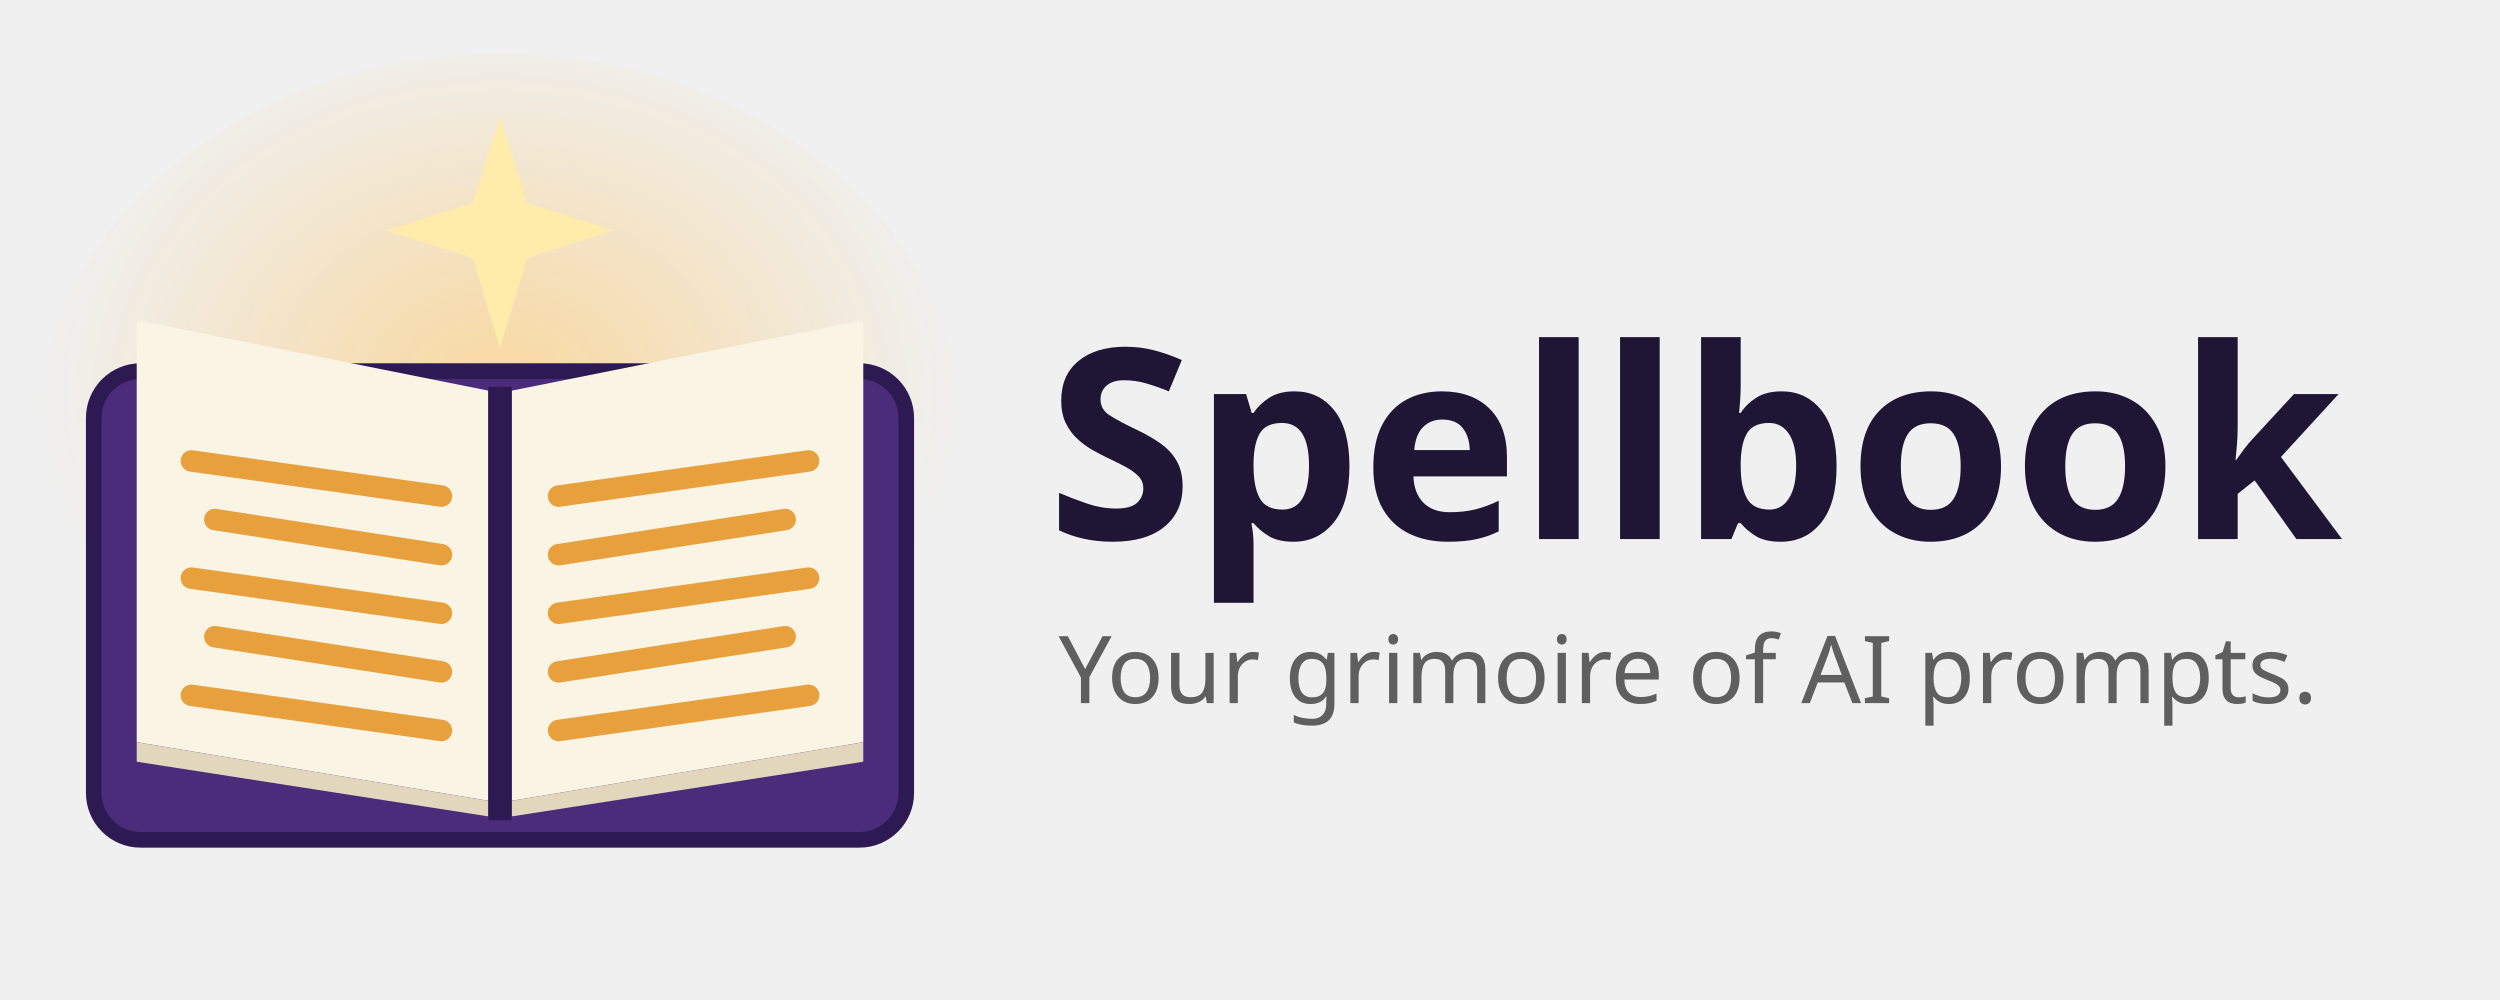
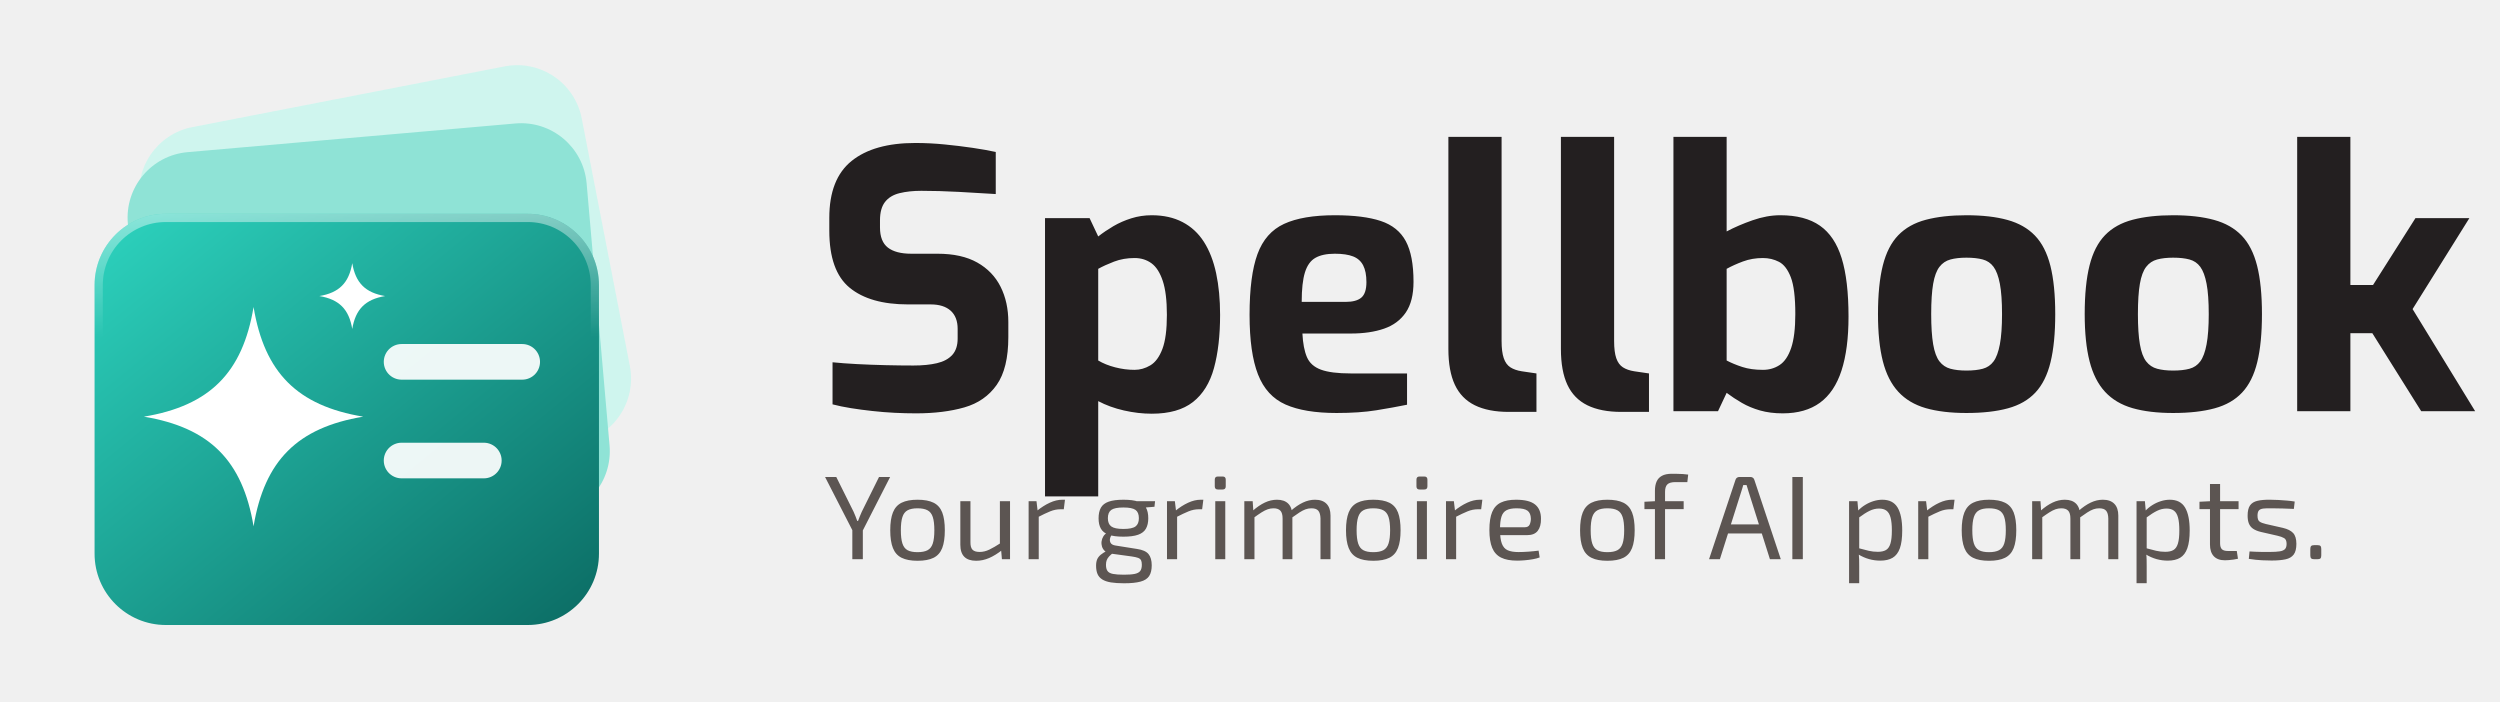
- <svg xmlns="http://www.w3.org/2000/svg" width="640" height="256" viewBox="0 0 640 256" role="img" aria-labelledby="t d">
-   <defs>
-     <radialGradient id="glow" cx="50%" cy="45%" r="50%">
-       <stop offset="0%" stop-color="#FFC45C" stop-opacity="0.55" />
-       <stop offset="100%" stop-color="#FFC45C" stop-opacity="0" />
-     </radialGradient>
-   </defs>
-   <g transform="translate(0,0)">
-     <ellipse cx="128" cy="110" rx="118" ry="96" fill="url(#glow)" />
-     <rect x="24" y="95" width="208" height="120" rx="12" fill="#4A2C7A" stroke="#2E1A52" stroke-width="4" />
-     <polygon points="35,82 125,100 125,205 35,190" fill="#FAF4E4" />
-     <polygon points="221,82 131,100 131,205 221,190" fill="#FAF4E4" />
-     <polygon points="35,190 125,205 125,209 35,195" fill="#E2D6BC" />
-     <polygon points="221,190 131,205 131,209 221,195" fill="#E2D6BC" />
-     <rect x="125" y="99" width="6" height="111" fill="#2E1A52" />
-     <line x1="49" y1="118" x2="113" y2="127" stroke="#E8A03C" stroke-width="5.5" stroke-linecap="round" />
-     <line x1="207" y1="118" x2="143" y2="127" stroke="#E8A03C" stroke-width="5.5" stroke-linecap="round" />
-     <line x1="55" y1="133" x2="113" y2="142" stroke="#E8A03C" stroke-width="5.5" stroke-linecap="round" />
-     <line x1="201" y1="133" x2="143" y2="142" stroke="#E8A03C" stroke-width="5.5" stroke-linecap="round" />
-     <line x1="49" y1="148" x2="113" y2="157" stroke="#E8A03C" stroke-width="5.5" stroke-linecap="round" />
-     <line x1="207" y1="148" x2="143" y2="157" stroke="#E8A03C" stroke-width="5.5" stroke-linecap="round" />
-     <line x1="55" y1="163" x2="113" y2="172" stroke="#E8A03C" stroke-width="5.5" stroke-linecap="round" />
-     <line x1="201" y1="163" x2="143" y2="172" stroke="#E8A03C" stroke-width="5.5" stroke-linecap="round" />
-     <line x1="49" y1="178" x2="113" y2="187" stroke="#E8A03C" stroke-width="5.5" stroke-linecap="round" />
-     <line x1="207" y1="178" x2="143" y2="187" stroke="#E8A03C" stroke-width="5.5" stroke-linecap="round" />
-     <polygon points="128,30 135,52 157,59 135,66 128,89 121,66 99,59 121,52" fill="#FFECAA" />
+ <svg xmlns="http://www.w3.org/2000/svg" width="456" height="128" viewBox="0 0 911 256" role="img">
+   <g>
+     <defs>
+       <linearGradient id="bn-teal" x1="0" y1="0" x2="1" y2="1">
+         <stop offset="0" stop-color="#2DD4BF" />
+         <stop offset="1" stop-color="#0B6B63" />
+       </linearGradient>
+       <linearGradient id="bn-edge" x1="0" y1="78" x2="0" y2="228" gradientUnits="userSpaceOnUse">
+         <stop offset="0" stop-color="#FFFFFF" stop-opacity=".45" />
+         <stop offset=".3" stop-color="#FFFFFF" stop-opacity="0" />
+       </linearGradient>
+     </defs>
+     <rect x="58" y="34" width="164" height="140" rx="24" transform="rotate(-11 140 104)" fill="#CFF5EE" />
+     <rect x="50" y="50" width="168" height="144" rx="24" transform="rotate(-5 134 122)" fill="#8FE3D6" />
+     <rect x="34" y="78" width="184" height="150" rx="26" fill="url(#bn-teal)" />
+     <rect x="35.5" y="79.5" width="181" height="147" rx="24.5" fill="none" stroke="url(#bn-edge)" stroke-width="3" />
+     <path d="M146 132 H190 M146 168 H176" stroke="#FFFFFF" stroke-opacity=".92" stroke-width="13" stroke-linecap="round" fill="none" />
+     <path d="M92 112 C96 136 108 148 132 152 C108 156 96 168 92 192 C88 168 76 156 52 152 C76 148 88 136 92 112Z" fill="#FFFFFF" />
+     <path d="M128 96 C129.2 103.2 132.8 106.8 140 108 C132.8 109.2 129.2 112.8 128 120 C126.8 112.8 123.2 109.2 116 108 C123.2 106.8 126.8 103.2 128 96Z" fill="#FFFFFF" />
  </g>
-   <text x="268" y="138" font-family="Segoe UI Variable Display, Segoe UI, system-ui, sans-serif" font-size="68" font-weight="600" fill="#1F1534">Spellbook</text>
-   <text x="271" y="180" font-family="Segoe UI Variable Text, Segoe UI, system-ui, sans-serif" font-size="24" fill="#5F5F5F">Your grimoire of AI prompts.</text>
+   <path d="M333.64 150.79Q329.84 150.79 325.84 150.59Q321.84 150.39 317.7 149.93Q313.57 149.48 309.9 148.89Q306.23 148.3 303.21 147.51V132.16Q307.15 132.56 312.13 132.82Q317.11 133.08 322.49 133.21Q327.87 133.34 332.72 133.34Q337.7 133.34 341.31 132.49Q344.92 131.64 346.89 129.48Q348.85 127.31 348.85 123.51V119.97Q348.85 115.64 346.3 113.34Q343.74 111.05 339.02 111.05H330.75Q316.85 111.05 309.44 104.95Q302.03 98.85 302.03 84.16V79.44Q302.03 65.28 310.16 58.72Q318.3 52.16 333.38 52.16Q338.75 52.16 344.07 52.69Q349.38 53.21 354.3 53.93Q359.21 54.66 362.75 55.44V70.79Q356.72 70.39 349.31 70Q341.9 69.61 335.61 69.61Q331.15 69.61 327.67 70.46Q324.2 71.31 322.36 73.67Q320.52 76.03 320.52 80.36V82.98Q320.52 88.1 323.41 90.33Q326.3 92.56 331.93 92.56H341.51Q350.3 92.56 356 95.77Q361.7 98.98 364.52 104.62Q367.34 110.26 367.34 117.48V122.98Q367.34 134.39 363.08 140.43Q358.82 146.46 351.28 148.62Q343.74 150.79 333.64 150.79ZM380.72 181.08V79.57H396.98L400.13 86.26Q402.62 84.3 405.64 82.52Q408.66 80.75 412.2 79.64Q415.74 78.52 419.67 78.52Q426.1 78.52 430.89 81.02Q435.67 83.51 438.69 88.23Q441.7 92.95 443.15 99.7Q444.59 106.46 444.59 114.85Q444.59 126.13 442.36 134.26Q440.13 142.39 434.69 146.66Q429.25 150.92 419.67 150.92Q414.69 150.92 409.51 149.74Q404.33 148.56 400.13 146.33V181.08ZM413.38 134.92Q416.39 134.92 419.15 133.28Q421.9 131.64 423.54 127.31Q425.18 122.98 425.18 114.85Q425.18 106.98 423.67 102.46Q422.16 97.93 419.54 96.03Q416.92 94.13 413.38 94.13Q409.31 94.13 405.9 95.44Q402.49 96.75 400.13 98.07V131.51Q402.75 133.08 406.3 134Q409.84 134.92 413.38 134.92ZM487.08 150.66Q475.41 150.66 468.46 147.57Q461.51 144.49 458.43 136.62Q455.34 128.75 455.34 114.85Q455.34 100.56 458.23 92.69Q461.11 84.82 467.93 81.67Q474.75 78.52 486.43 78.52Q496.92 78.52 503.21 80.62Q509.51 82.72 512.33 87.97Q515.15 93.21 515.15 102.79Q515.15 109.87 512.33 114Q509.51 118.13 504.39 119.9Q499.28 121.67 492.33 121.67H474.62Q474.89 127.05 476.26 130.26Q477.64 133.48 481.38 134.85Q485.11 136.23 492.2 136.23H512.79V147.64Q507.67 148.69 501.57 149.67Q495.48 150.66 487.08 150.66ZM474.36 110.13H490.36Q494.3 110.13 496.13 108.56Q497.97 106.98 497.97 102.92Q497.97 99.11 496.79 96.82Q495.61 94.52 493.11 93.54Q490.62 92.56 486.43 92.56Q481.97 92.56 479.34 94.07Q476.72 95.57 475.54 99.38Q474.36 103.18 474.36 110.13ZM549.9 150.26Q542.43 150.26 537.51 147.84Q532.59 145.41 530.23 140.36Q527.87 135.31 527.87 127.31V49.93H547.28V124.43Q547.28 128.36 548.07 130.66Q548.85 132.95 550.49 134Q552.13 135.05 554.62 135.44L560 136.23V150.26ZM590.95 150.26Q583.48 150.26 578.56 147.84Q573.64 145.41 571.28 140.36Q568.92 135.31 568.92 127.31V49.93H588.33V124.43Q588.33 128.36 589.11 130.66Q589.9 132.95 591.54 134Q593.18 135.05 595.67 135.44L601.05 136.23V150.26ZM649.84 150.79Q645.25 150.79 641.57 149.74Q637.9 148.69 634.95 146.98Q632 145.28 629.38 143.31L626.23 150H609.97V49.93H629.38V84.43Q633.57 82.2 638.82 80.36Q644.07 78.52 648.92 78.52Q657.97 78.52 663.41 82.33Q668.85 86.13 671.34 94.2Q673.84 102.26 673.84 115.51Q673.84 127.31 671.28 135.18Q668.72 143.05 663.41 146.92Q658.1 150.79 649.84 150.79ZM642.62 134.92Q646.03 134.92 648.72 133.15Q651.41 131.38 652.92 126.92Q654.43 122.46 654.43 114.59Q654.43 105.41 652.79 101.15Q651.15 96.89 648.46 95.51Q645.77 94.13 642.62 94.13Q638.69 94.13 635.34 95.38Q632 96.62 629.38 98.07V131.51Q631.87 132.82 635.08 133.87Q638.3 134.92 642.62 134.92ZM716.85 150.66Q708.2 150.66 702.03 148.89Q695.87 147.11 692 142.92Q688.13 138.72 686.36 131.77Q684.59 124.82 684.59 114.59Q684.59 103.84 686.36 96.82Q688.13 89.8 692 85.8Q695.87 81.8 702.1 80.16Q708.33 78.52 716.85 78.52Q725.64 78.52 731.8 80.23Q737.97 81.93 741.84 85.93Q745.7 89.93 747.48 96.95Q749.25 103.97 749.25 114.59Q749.25 125.08 747.54 132.1Q745.84 139.11 742.03 143.18Q738.23 147.25 732 148.95Q725.77 150.66 716.85 150.66ZM716.85 135.18Q720.39 135.18 722.82 134.52Q725.25 133.87 726.75 131.84Q728.26 129.8 729.05 125.61Q729.84 121.41 729.84 114.59Q729.84 107.64 729.05 103.51Q728.26 99.38 726.75 97.34Q725.25 95.31 722.82 94.66Q720.39 94 716.85 94Q713.44 94 711.02 94.66Q708.59 95.31 707.02 97.34Q705.44 99.38 704.72 103.51Q704 107.64 704 114.59Q704 121.41 704.72 125.61Q705.44 129.8 707.02 131.84Q708.59 133.87 711.02 134.52Q713.44 135.18 716.85 135.18ZM792.26 150.66Q783.61 150.66 777.44 148.89Q771.28 147.11 767.41 142.92Q763.54 138.72 761.77 131.77Q760 124.82 760 114.59Q760 103.84 761.77 96.82Q763.54 89.8 767.41 85.8Q771.28 81.8 777.51 80.16Q783.74 78.52 792.26 78.52Q801.05 78.52 807.21 80.23Q813.38 81.93 817.25 85.93Q821.11 89.93 822.89 96.95Q824.66 103.97 824.66 114.59Q824.66 125.08 822.95 132.1Q821.25 139.11 817.44 143.18Q813.64 147.25 807.41 148.95Q801.18 150.66 792.26 150.66ZM792.26 135.18Q795.8 135.18 798.23 134.52Q800.66 133.87 802.16 131.84Q803.67 129.8 804.46 125.61Q805.25 121.41 805.25 114.59Q805.25 107.64 804.46 103.51Q803.67 99.38 802.16 97.34Q800.66 95.31 798.23 94.66Q795.8 94 792.26 94Q788.85 94 786.43 94.66Q784 95.31 782.43 97.34Q780.85 99.38 780.13 103.51Q779.41 107.64 779.41 114.59Q779.41 121.41 780.13 125.61Q780.85 129.8 782.43 131.84Q784 133.87 786.43 134.52Q788.85 135.18 792.26 135.18ZM837.51 150V49.93H856.92V103.97H865.18L880.66 79.57H900.33L879.61 112.75L902.43 150H882.75L864.92 121.54H856.92V150Z" fill="#231F20" />
+   <path d="M324.22 174 314.09 193.83H310.65L300.48 174H304.57L310.87 186.65Q311.26 187.48 311.59 188.35Q311.91 189.22 312.22 190.04H312.52Q312.83 189.22 313.17 188.35Q313.52 187.48 313.87 186.7L320.17 174ZM314.26 191.13V204H310.43V191.13ZM334.22 182.3Q337.87 182.3 340.07 183.39Q342.26 184.48 343.22 186.93Q344.17 189.39 344.17 193.43Q344.17 197.48 343.22 199.93Q342.26 202.39 340.07 203.48Q337.87 204.57 334.22 204.57Q330.61 204.57 328.41 203.48Q326.22 202.39 325.24 199.93Q324.26 197.48 324.26 193.43Q324.26 189.39 325.24 186.93Q326.22 184.48 328.41 183.39Q330.61 182.3 334.22 182.3ZM334.22 185.43Q331.91 185.43 330.59 186.15Q329.26 186.87 328.7 188.61Q328.13 190.35 328.13 193.43Q328.13 196.52 328.7 198.26Q329.26 200 330.59 200.72Q331.91 201.43 334.22 201.43Q336.52 201.43 337.87 200.72Q339.22 200 339.78 198.26Q340.35 196.52 340.35 193.43Q340.35 190.35 339.78 188.61Q339.22 186.87 337.87 186.15Q336.52 185.43 334.22 185.43ZM353.52 182.83V197.7Q353.48 199.7 354.26 200.52Q355.04 201.35 356.87 201.35Q358.65 201.35 360.41 200.5Q362.17 199.65 364.65 198.04L365.13 200.61Q362.65 202.57 360.33 203.57Q358 204.57 355.61 204.57Q349.83 204.57 349.83 198.74V182.83ZM367.96 182.83V204H365L364.65 200L364.26 199.35V182.83ZM377.61 182.83 378.09 186.87 378.43 187.52V204H374.74V182.83ZM388 182.3 387.57 185.78H386.35Q384.48 185.78 382.61 186.54Q380.74 187.3 378.04 188.7L377.74 186.39Q380.09 184.48 382.46 183.39Q384.83 182.3 387.04 182.3ZM409.35 182.3Q412.74 182.3 414.72 183Q416.7 183.7 417.54 185.17Q418.39 186.65 418.39 189.04Q418.39 191.35 417.54 192.85Q416.7 194.35 414.7 195.07Q412.7 195.78 409.3 195.78Q405.91 195.78 403.93 195.07Q401.96 194.35 401.11 192.87Q400.26 191.39 400.26 189.09Q400.26 186.7 401.11 185.2Q401.96 183.7 403.96 183Q405.96 182.3 409.35 182.3ZM409.3 185.13Q406.13 185.13 404.89 186.02Q403.65 186.91 403.65 189.04Q403.65 191.13 404.89 192.04Q406.13 192.96 409.3 192.96Q412.52 192.96 413.74 192.04Q414.96 191.13 414.96 189.04Q414.96 186.91 413.74 186.02Q412.52 185.13 409.3 185.13ZM420.87 182.83 420.65 184.87 415.26 185.3 413.74 182.83ZM403.35 194.39 405.48 194.7Q404.74 195.35 404.48 196.28Q404.22 197.22 404.63 198Q405.04 198.78 406.39 199L414.3 200.26Q417.3 200.7 418.48 202.13Q419.65 203.57 419.65 206.22Q419.65 208.7 418.72 210.13Q417.78 211.57 415.57 212.17Q413.35 212.78 409.57 212.78Q406.7 212.78 404.74 212.46Q402.78 212.13 401.59 211.37Q400.39 210.61 399.87 209.39Q399.35 208.17 399.35 206.35Q399.35 204.96 399.76 204.02Q400.17 203.09 401.07 202.35Q401.96 201.61 403.39 200.91L406 199.48L407.7 200.09L405.57 201.7Q404.7 202.35 404.11 202.98Q403.52 203.61 403.24 204.33Q402.96 205.04 402.96 206.04Q402.96 207.52 403.52 208.3Q404.09 209.09 405.52 209.37Q406.96 209.65 409.52 209.65Q412.09 209.65 413.5 209.35Q414.91 209.04 415.48 208.26Q416.04 207.48 416.04 206.04Q416.04 204.96 415.76 204.39Q415.48 203.83 414.7 203.52Q413.91 203.22 412.39 203L404.78 201.96Q403.43 201.78 402.63 201.09Q401.83 200.39 401.52 199.43Q401.22 198.48 401.35 197.5Q401.48 196.52 402 195.67Q402.52 194.83 403.35 194.39ZM428.09 182.83 428.57 186.87 428.91 187.52V204H425.22V182.83ZM438.48 182.3 438.04 185.78H436.83Q434.96 185.78 433.09 186.54Q431.22 187.3 428.52 188.7L428.22 186.39Q430.57 184.48 432.93 183.39Q435.3 182.3 437.52 182.3ZM446.48 182.83V204H442.83V182.83ZM445.52 173.83Q446.65 173.83 446.65 174.96V177.43Q446.65 178.57 445.52 178.57H443.78Q442.65 178.57 442.65 177.43V174.96Q442.65 173.83 443.78 173.83ZM479.22 182.3Q481.96 182.3 483.41 183.78Q484.87 185.26 484.87 188.13V204H481.22V189.17Q481.17 187.22 480.43 186.33Q479.7 185.43 477.91 185.43Q476.78 185.43 475.76 185.8Q474.74 186.17 473.52 186.96Q472.3 187.74 470.57 189L470.35 186.39Q472.65 184.35 474.83 183.33Q477 182.3 479.22 182.3ZM456.48 182.83 456.74 186.87 457.13 187.52V204H453.43V182.83ZM465.35 182.3Q468.04 182.3 469.48 183.76Q470.91 185.22 470.96 188.13V204H467.39V189.17Q467.39 187.13 466.57 186.28Q465.74 185.43 464.09 185.43Q463 185.43 461.98 185.78Q460.96 186.13 459.72 186.91Q458.48 187.7 456.7 189L456.43 186.39Q458.74 184.35 460.91 183.33Q463.09 182.3 465.35 182.3ZM500.48 182.3Q504.13 182.3 506.33 183.39Q508.52 184.48 509.48 186.93Q510.43 189.39 510.43 193.43Q510.43 197.48 509.48 199.93Q508.52 202.39 506.33 203.48Q504.13 204.57 500.48 204.57Q496.87 204.57 494.67 203.48Q492.48 202.39 491.5 199.93Q490.52 197.48 490.52 193.43Q490.52 189.39 491.5 186.93Q492.48 184.48 494.67 183.39Q496.87 182.3 500.48 182.3ZM500.48 185.43Q498.17 185.43 496.85 186.15Q495.52 186.87 494.96 188.61Q494.39 190.35 494.39 193.43Q494.39 196.52 494.96 198.26Q495.52 200 496.85 200.72Q498.17 201.43 500.48 201.43Q502.78 201.43 504.13 200.72Q505.48 200 506.04 198.26Q506.61 196.52 506.61 193.43Q506.61 190.35 506.04 188.61Q505.48 186.87 504.13 186.15Q502.78 185.43 500.48 185.43ZM520.04 182.83V204H516.39V182.83ZM519.09 173.83Q520.22 173.83 520.22 174.96V177.43Q520.22 178.57 519.09 178.57H517.35Q516.22 178.57 516.22 177.43V174.96Q516.22 173.83 517.35 173.83ZM529.87 182.83 530.35 186.87 530.7 187.52V204H527V182.83ZM540.26 182.3 539.83 185.78H538.61Q536.74 185.78 534.87 186.54Q533 187.3 530.3 188.7L530 186.39Q532.35 184.48 534.72 183.39Q537.09 182.3 539.3 182.3ZM552.57 182.3Q557.35 182.3 559.5 184.04Q561.65 185.78 561.65 189.22Q561.7 192.04 560.48 193.63Q559.26 195.22 556.61 195.22H544.26V192.35H555.65Q557.09 192.35 557.52 191.37Q557.96 190.39 557.96 189.22Q557.91 187.17 556.74 186.3Q555.57 185.43 552.74 185.43Q550.43 185.43 549.11 186.11Q547.78 186.78 547.24 188.46Q546.7 190.13 546.7 193.13Q546.7 196.52 547.37 198.3Q548.04 200.09 549.52 200.74Q551 201.39 553.43 201.39Q555.13 201.39 557.15 201.24Q559.17 201.09 560.78 200.87L561.17 203.35Q560.17 203.74 558.72 204Q557.26 204.26 555.72 204.39Q554.17 204.52 552.96 204.52Q549.3 204.52 547.09 203.41Q544.87 202.3 543.85 199.85Q542.83 197.39 542.83 193.35Q542.83 189.17 543.85 186.76Q544.87 184.35 547.02 183.33Q549.17 182.3 552.57 182.3ZM585.87 182.3Q589.52 182.3 591.72 183.39Q593.91 184.48 594.87 186.93Q595.83 189.39 595.83 193.43Q595.83 197.48 594.87 199.93Q593.91 202.39 591.72 203.48Q589.52 204.57 585.87 204.57Q582.26 204.57 580.07 203.48Q577.87 202.39 576.89 199.93Q575.91 197.48 575.91 193.43Q575.91 189.39 576.89 186.93Q577.87 184.48 580.07 183.39Q582.26 182.3 585.87 182.3ZM585.87 185.43Q583.57 185.43 582.24 186.15Q580.91 186.87 580.35 188.61Q579.78 190.35 579.78 193.43Q579.78 196.52 580.35 198.26Q580.91 200 582.24 200.72Q583.57 201.43 585.87 201.43Q588.17 201.43 589.52 200.72Q590.87 200 591.43 198.26Q592 196.52 592 193.43Q592 190.35 591.43 188.61Q590.87 186.87 589.52 186.15Q588.17 185.43 585.87 185.43ZM609.39 172.83Q610.09 172.83 611.17 172.85Q612.26 172.87 613.39 172.93Q614.52 173 615.35 173.13L615.04 175.87H610.7Q608.61 175.87 607.76 176.7Q606.91 177.52 606.91 179.43V204H603.22V179.04Q603.22 177.04 603.83 175.67Q604.43 174.3 605.78 173.57Q607.13 172.83 609.39 172.83ZM613.7 182.83V185.74H599.39V183.04L603.43 182.83ZM638.04 174Q638.57 174 638.96 174.28Q639.35 174.57 639.48 175.04L649.13 204H645.17L637.39 179.39Q637.22 178.78 637.02 178.15Q636.83 177.52 636.65 176.96H635.43Q635.26 177.52 635.09 178.15Q634.91 178.78 634.7 179.39L626.91 204H622.96L632.61 175.04Q632.74 174.57 633.13 174.28Q633.52 174 634.04 174ZM643.61 191.3V194.61H628.39V191.3ZM657.17 174V204H653.35V174ZM686.17 182.3Q690.04 182.3 691.74 185.15Q693.43 188 693.43 193.52Q693.43 197.61 692.57 200.02Q691.7 202.43 689.93 203.48Q688.17 204.52 685.43 204.52Q683.35 204.52 681.33 203.96Q679.3 203.39 677.39 202.22L677.61 200Q679.65 200.57 681.22 200.93Q682.78 201.3 684.52 201.3Q686.39 201.3 687.5 200.65Q688.61 200 689.13 198.3Q689.65 196.61 689.65 193.52Q689.65 190.52 689.17 188.78Q688.7 187.04 687.67 186.28Q686.65 185.52 684.96 185.52Q683.22 185.52 681.52 186.35Q679.83 187.17 677.57 188.87L677.22 186.39Q678.39 185.13 679.87 184.22Q681.35 183.3 682.98 182.8Q684.61 182.3 686.17 182.3ZM677.09 182.83 677.48 187.22 677.74 187.78V201.35L677.57 201.87Q677.7 203.09 677.72 204.22Q677.74 205.35 677.74 206.61V212.74H674.04V182.83ZM702.13 182.83 702.61 186.87 702.96 187.52V204H699.26V182.83ZM712.52 182.3 712.09 185.78H710.87Q709 185.78 707.13 186.54Q705.26 187.3 702.57 188.7L702.26 186.39Q704.61 184.48 706.98 183.39Q709.35 182.3 711.57 182.3ZM725.09 182.3Q728.74 182.3 730.93 183.39Q733.13 184.48 734.09 186.93Q735.04 189.39 735.04 193.43Q735.04 197.48 734.09 199.93Q733.13 202.39 730.93 203.48Q728.74 204.57 725.09 204.57Q721.48 204.57 719.28 203.48Q717.09 202.39 716.11 199.93Q715.13 197.48 715.13 193.43Q715.13 189.39 716.11 186.93Q717.09 184.48 719.28 183.39Q721.48 182.3 725.09 182.3ZM725.09 185.43Q722.78 185.43 721.46 186.15Q720.13 186.87 719.57 188.61Q719 190.35 719 193.43Q719 196.52 719.57 198.26Q720.13 200 721.46 200.72Q722.78 201.43 725.09 201.43Q727.39 201.43 728.74 200.72Q730.09 200 730.65 198.26Q731.22 196.52 731.22 193.43Q731.22 190.35 730.65 188.61Q730.09 186.87 728.74 186.15Q727.39 185.43 725.09 185.43ZM766.61 182.3Q769.35 182.3 770.8 183.78Q772.26 185.26 772.26 188.13V204H768.61V189.17Q768.57 187.22 767.83 186.33Q767.09 185.43 765.3 185.43Q764.17 185.43 763.15 185.8Q762.13 186.17 760.91 186.96Q759.7 187.74 757.96 189L757.74 186.39Q760.04 184.35 762.22 183.33Q764.39 182.3 766.61 182.3ZM743.87 182.83 744.13 186.87 744.52 187.52V204H740.83V182.83ZM752.74 182.3Q755.43 182.3 756.87 183.76Q758.3 185.22 758.35 188.13V204H754.78V189.17Q754.78 187.13 753.96 186.28Q753.13 185.43 751.48 185.43Q750.39 185.43 749.37 185.78Q748.35 186.13 747.11 186.91Q745.87 187.7 744.09 189L743.83 186.39Q746.13 184.35 748.3 183.33Q750.48 182.3 752.74 182.3ZM791.04 182.3Q794.91 182.3 796.61 185.15Q798.3 188 798.3 193.52Q798.3 197.61 797.43 200.02Q796.57 202.43 794.8 203.48Q793.04 204.52 790.3 204.52Q788.22 204.52 786.2 203.96Q784.17 203.39 782.26 202.22L782.48 200Q784.52 200.57 786.09 200.93Q787.65 201.3 789.39 201.3Q791.26 201.3 792.37 200.65Q793.48 200 794 198.3Q794.52 196.61 794.52 193.52Q794.52 190.52 794.04 188.78Q793.57 187.04 792.54 186.28Q791.52 185.52 789.83 185.52Q788.09 185.52 786.39 186.35Q784.7 187.17 782.43 188.87L782.09 186.39Q783.26 185.13 784.74 184.22Q786.22 183.3 787.85 182.8Q789.48 182.3 791.04 182.3ZM781.96 182.83 782.35 187.22 782.61 187.78V201.35L782.43 201.87Q782.57 203.09 782.59 204.22Q782.61 205.35 782.61 206.61V212.74H778.91V182.83ZM809.39 176.57V198.17Q809.39 199.7 810.04 200.35Q810.7 201 812.26 201H815.48L815.91 203.83Q815.22 204 814.3 204.13Q813.39 204.26 812.52 204.33Q811.65 204.39 811.13 204.39Q808.48 204.39 807.09 202.91Q805.7 201.43 805.7 198.65V176.57ZM816.13 182.83V185.74H801.87V183.04L806.04 182.83ZM827.7 182.3Q829.09 182.3 830.65 182.39Q832.22 182.48 833.76 182.61Q835.3 182.74 836.61 182.96L836.3 185.65Q834.3 185.57 832.28 185.5Q830.26 185.43 828.26 185.43Q826.3 185.39 825.17 185.52Q824.04 185.65 823.54 186.22Q823.04 186.78 823.04 188.13Q823.04 189.78 823.83 190.3Q824.61 190.83 826.13 191.17L832.3 192.57Q834.83 193.17 836.02 194.43Q837.22 195.7 837.22 198.39Q837.22 201 836.24 202.3Q835.26 203.61 833.26 204.04Q831.26 204.48 828.17 204.48Q827.04 204.48 824.8 204.39Q822.57 204.3 819.87 203.87L820.13 201.17Q821.17 201.22 822.35 201.28Q823.52 201.35 824.8 201.35Q826.09 201.35 827.43 201.35Q829.83 201.35 831.17 201.13Q832.52 200.91 833.09 200.28Q833.65 199.65 833.65 198.39Q833.65 196.83 832.74 196.3Q831.83 195.78 830.3 195.43L824.22 194.04Q822.48 193.61 821.43 192.89Q820.39 192.17 819.91 191.02Q819.43 189.87 819.43 188.13Q819.43 185.65 820.3 184.39Q821.17 183.13 823 182.7Q824.83 182.26 827.7 182.3ZM844.91 198.87Q845.7 198.87 846 199.17Q846.3 199.48 846.3 200.26V202.61Q846.3 203.39 846 203.7Q845.7 204 844.91 204H843.7Q842.96 204 842.63 203.7Q842.3 203.39 842.3 202.61V200.26Q842.3 199.48 842.63 199.17Q842.96 198.87 843.7 198.87Z" fill="#5C5552" />
</svg>
